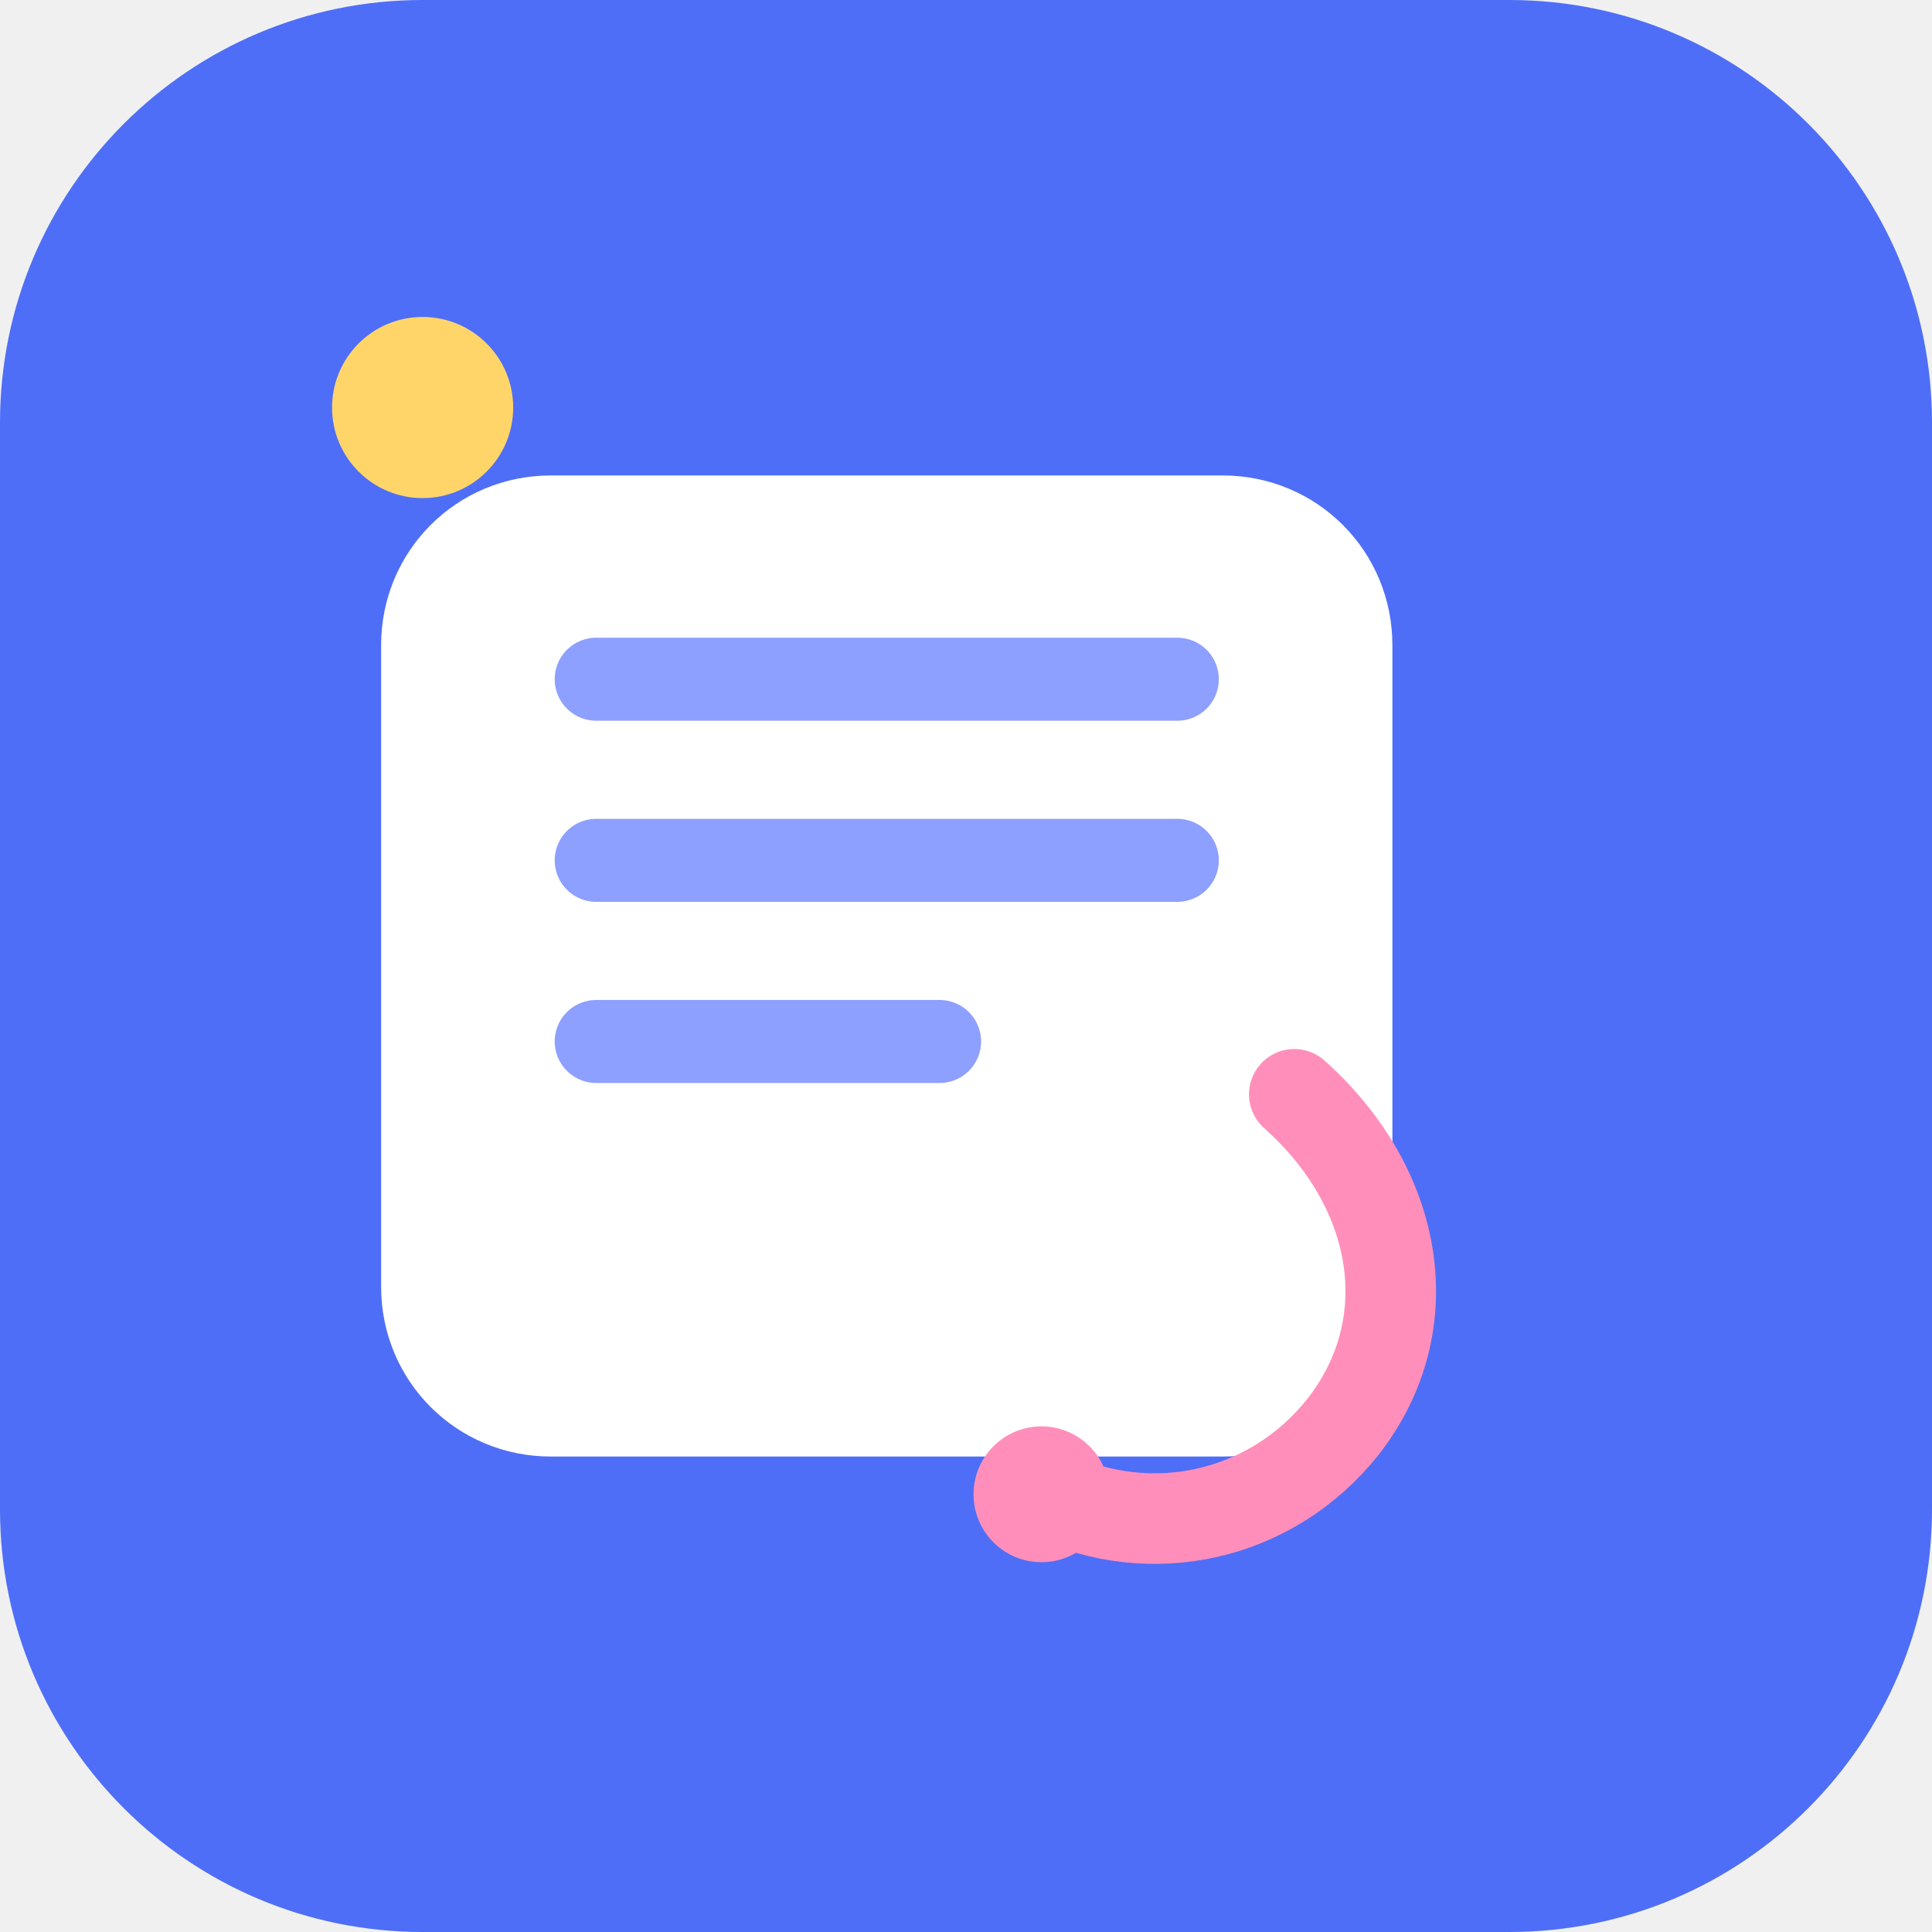
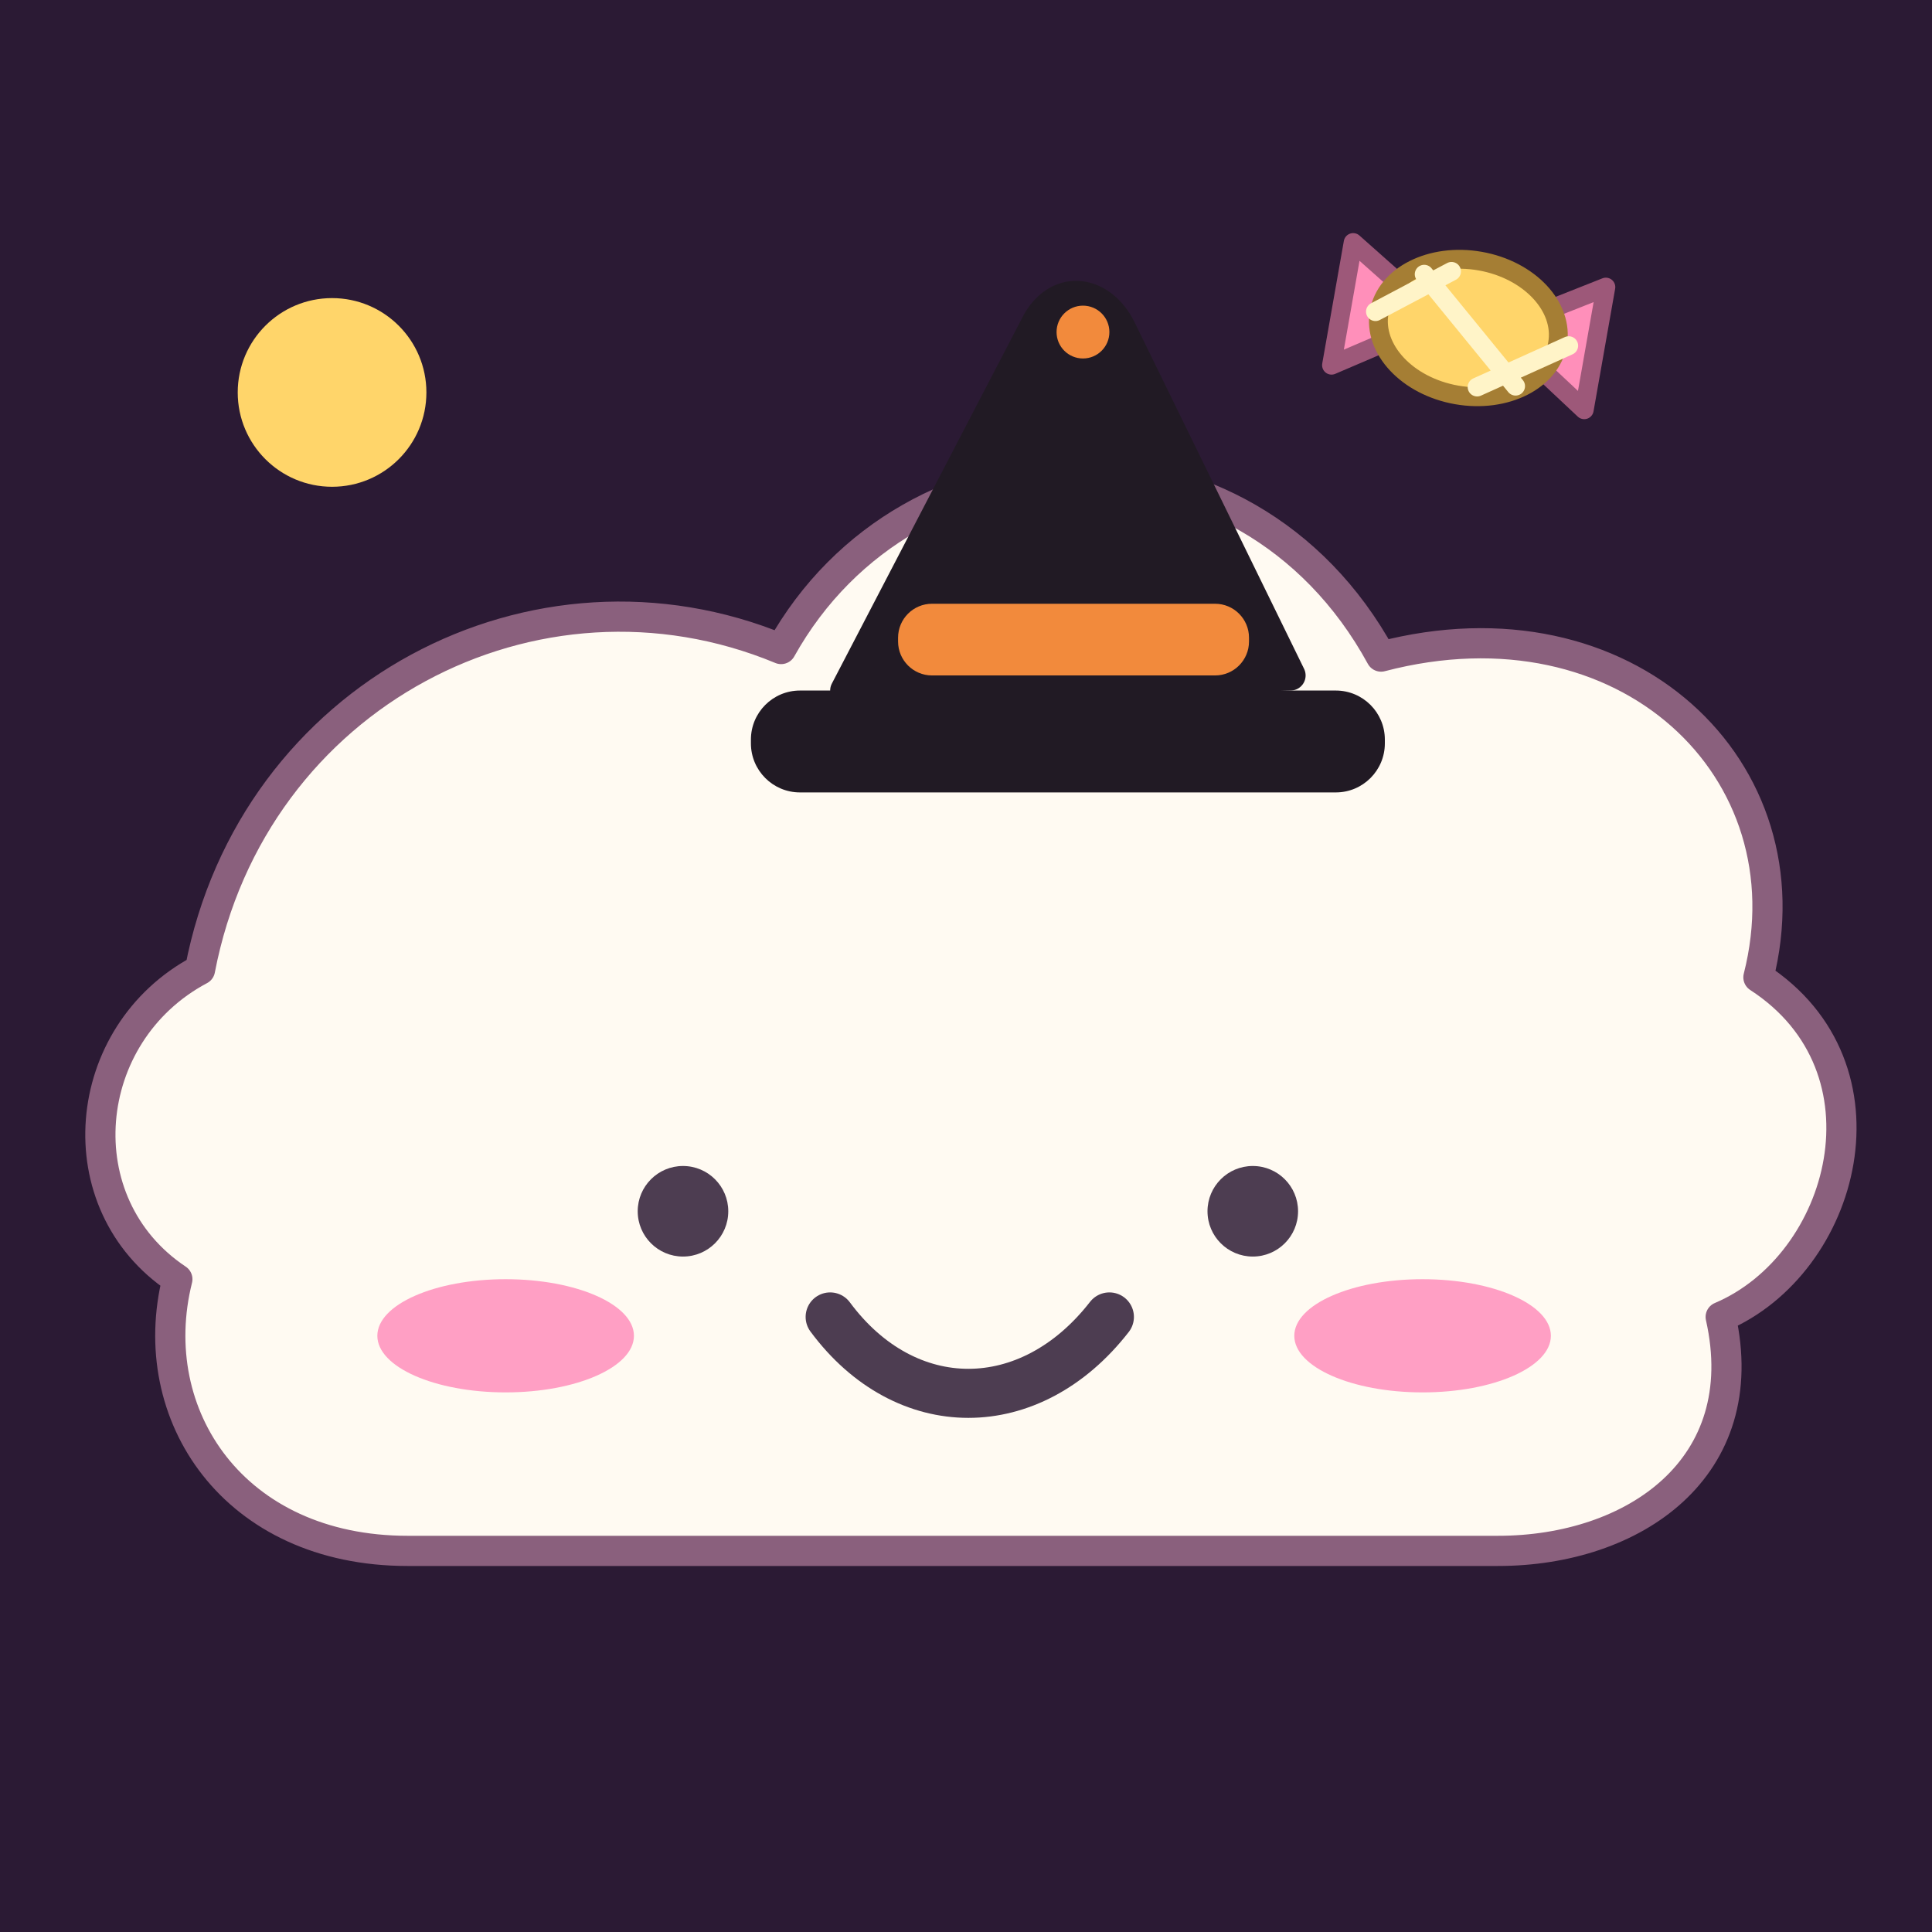
<svg xmlns="http://www.w3.org/2000/svg" viewBox="0 0 512 512">
-   <rect width="512" height="512" rx="112" fill="#4F6EF7" />
-   <circle cx="112" cy="108" r="24" fill="#FFD56A" />
-   <path d="M146 126h178c25 0 45 20 45 45v170c0 25-20 45-45 45H146c-25 0-45-20-45-45V171c0-25 20-45 45-45z" fill="#fff" />
-   <path d="M158 180h154M158 228h154M158 276h91" fill="none" stroke="#8EA0FF" stroke-width="22" stroke-linecap="round" />
-   <path d="M343 290c28 25 34 61 13 88-19 24-51 31-78 18" fill="none" stroke="#FF8FBA" stroke-width="24" stroke-linecap="round" />
-   <circle cx="276" cy="396" r="18" fill="#FF8FBA" />
+   <rect width="512" height="512" fill="#2b1a34" />
+   <circle cx="88" cy="104" r="25" fill="#ffd56a" />
+   <g transform="translate(390 82) rotate(10)">
+     <path d="M-34-12L-8 4l-26 17zM34-12L8 4l26 17z" fill="#ff8fba" stroke="#9d5879" stroke-width="5" stroke-linejoin="round" />
+     <ellipse cx="0" cy="5" rx="24" ry="18" fill="#ffd56a" stroke="#a57e34" stroke-width="5" />
+     <path d="M-14-7L15 18M-25 5L-7-9M5 20l22-15" fill="none" stroke="#fff4c8" stroke-width="5" stroke-linecap="round" />
+   </g>
+   <path d="M108 411C62 411 38 375 47 339 17 319 21 274 53 257 67 184 142 145 207 172 241 111 330 108 366 174 431 157 480 204 466 259 503 283 489 335 456 349 465 389 433 411 397 411z" fill="#fffaf2" stroke="#8a607d" stroke-width="8" stroke-linejoin="round" />
+   <circle cx="181" cy="321" r="12" fill="#4d3d51" />
+   <circle cx="332" cy="321" r="12" fill="#4d3d51" />
+   <ellipse cx="134" cy="354" rx="34" ry="15" fill="#ff9fc4" />
+   <ellipse cx="377" cy="354" rx="34" ry="15" fill="#ff9fc4" />
+   <path d="M220 349c20 27 53 27 74 0" fill="none" stroke="#4d3d51" stroke-width="13" stroke-linecap="round" />
+   <path d="M224 183L275 85c6-10 17-8 22 2l45 92z" fill="#211a24" stroke="#211a24" stroke-width="8" stroke-linejoin="round" />
+   <rect x="199" y="183" width="168" height="27" rx="13" fill="#211a24" />
+   <rect x="238" y="160" width="93" height="19" rx="9" fill="#f28a3c" />
+   <circle cx="287" cy="88" r="7" fill="#f28a3c" />
</svg>
